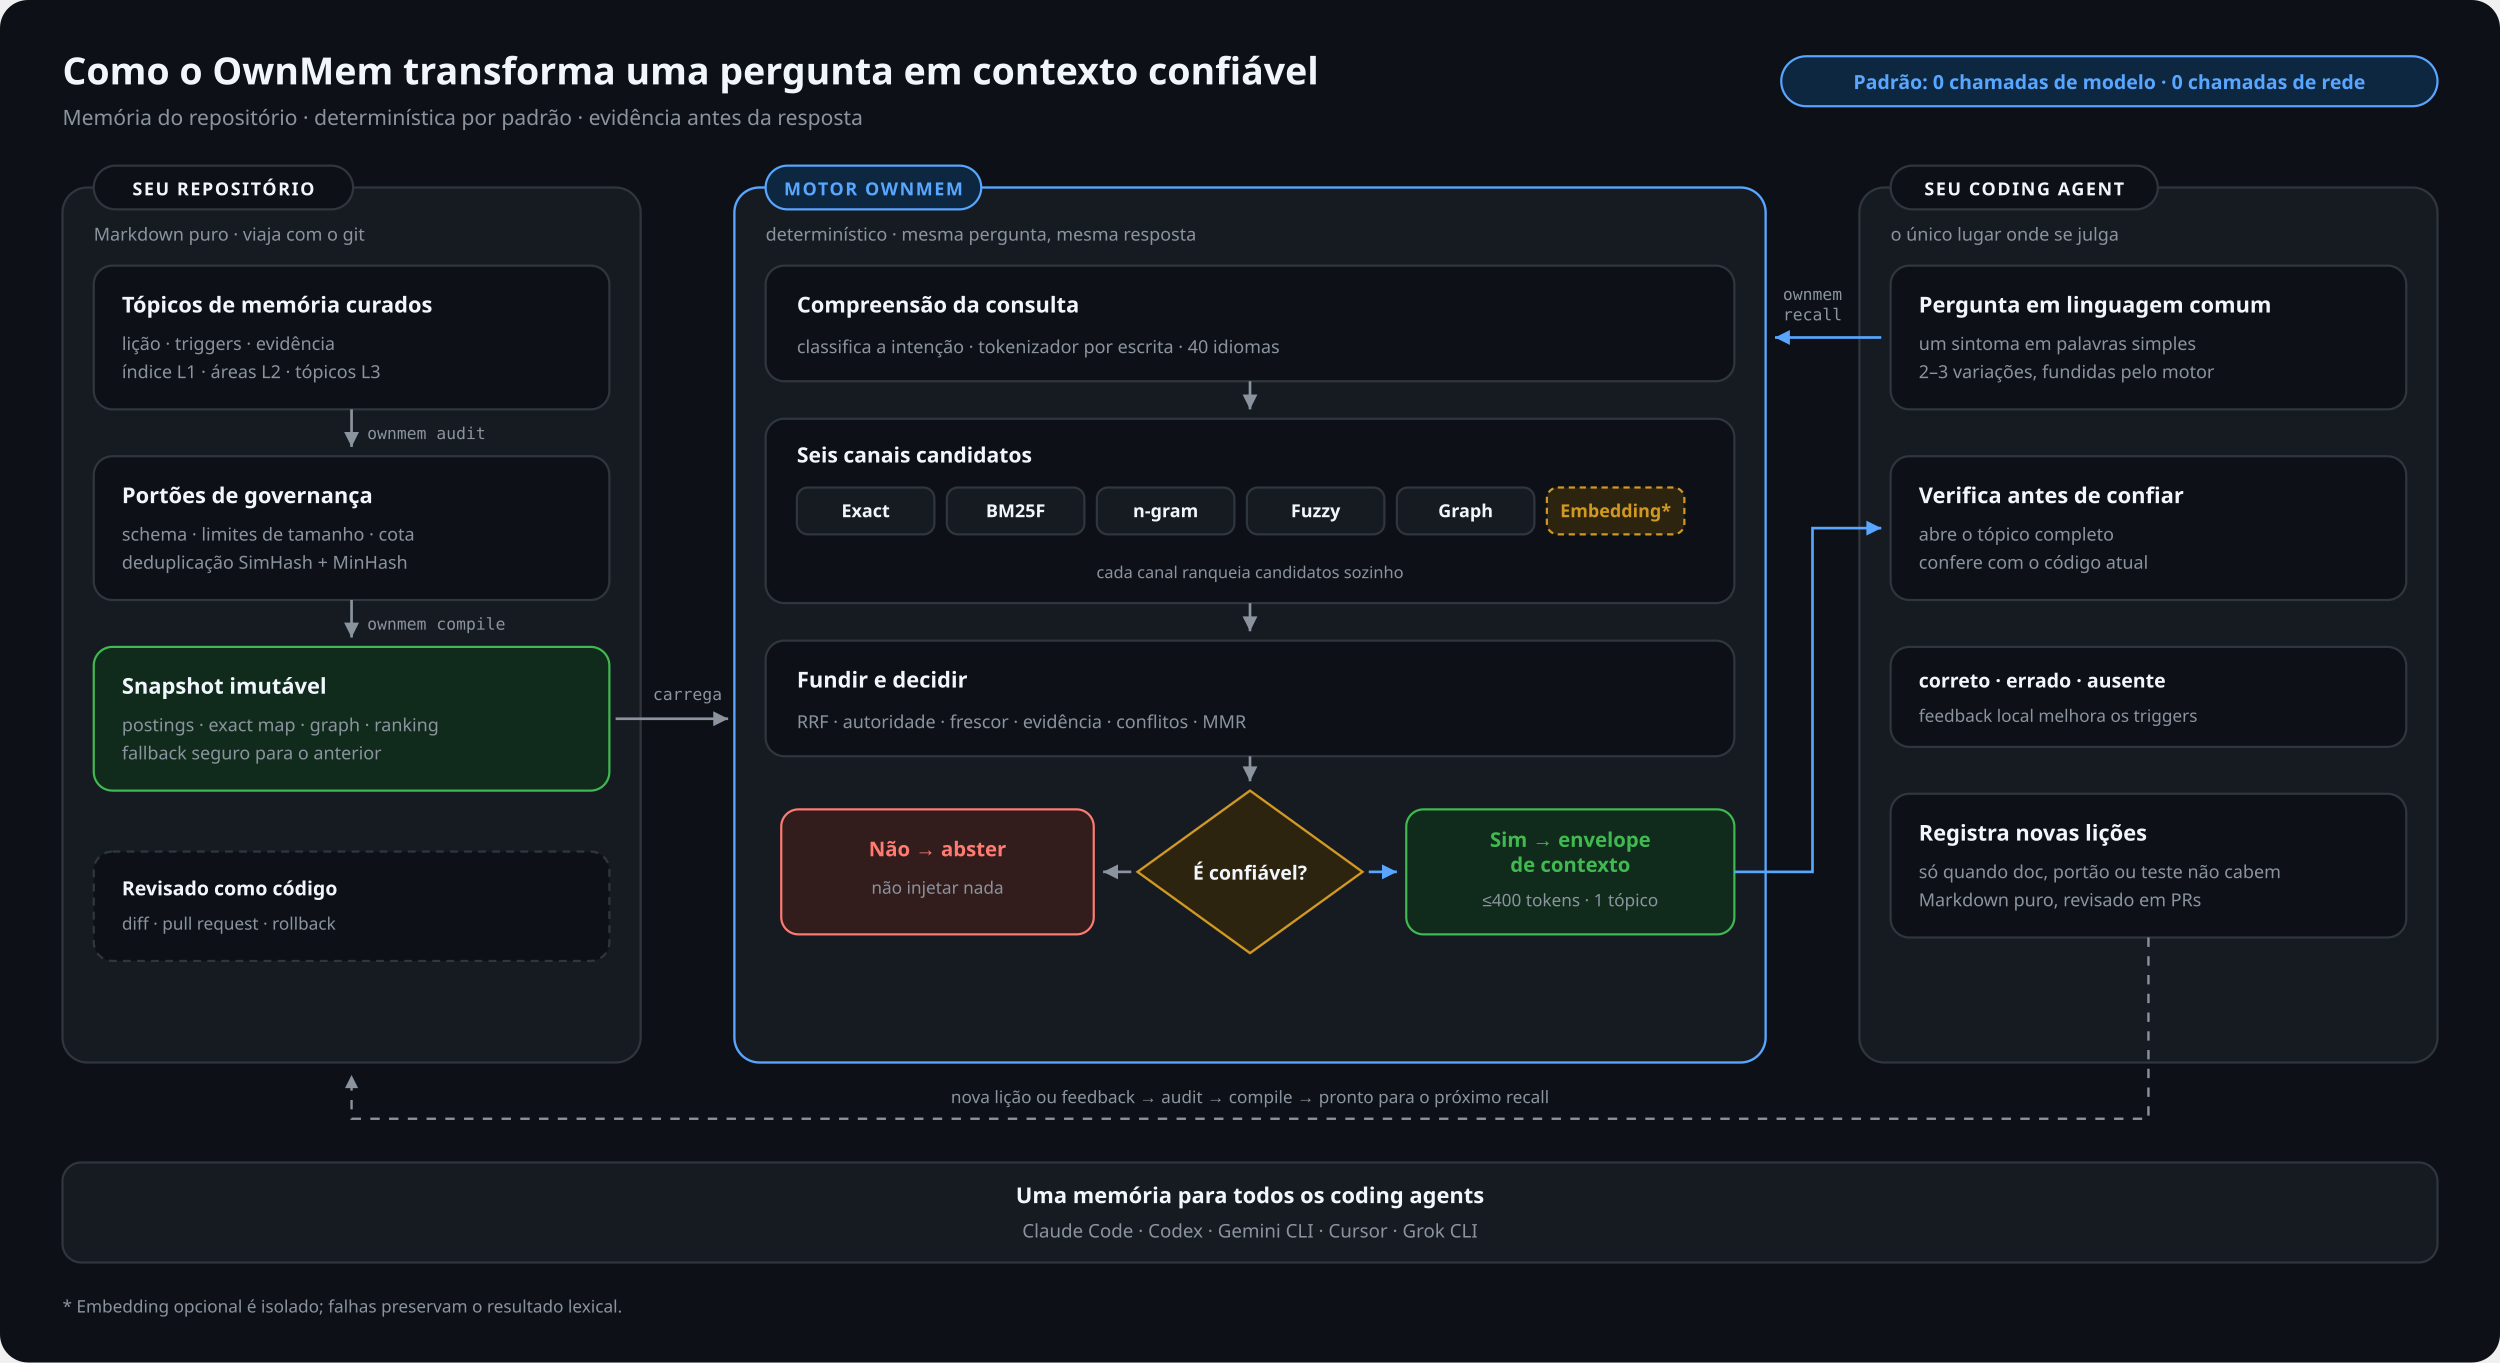
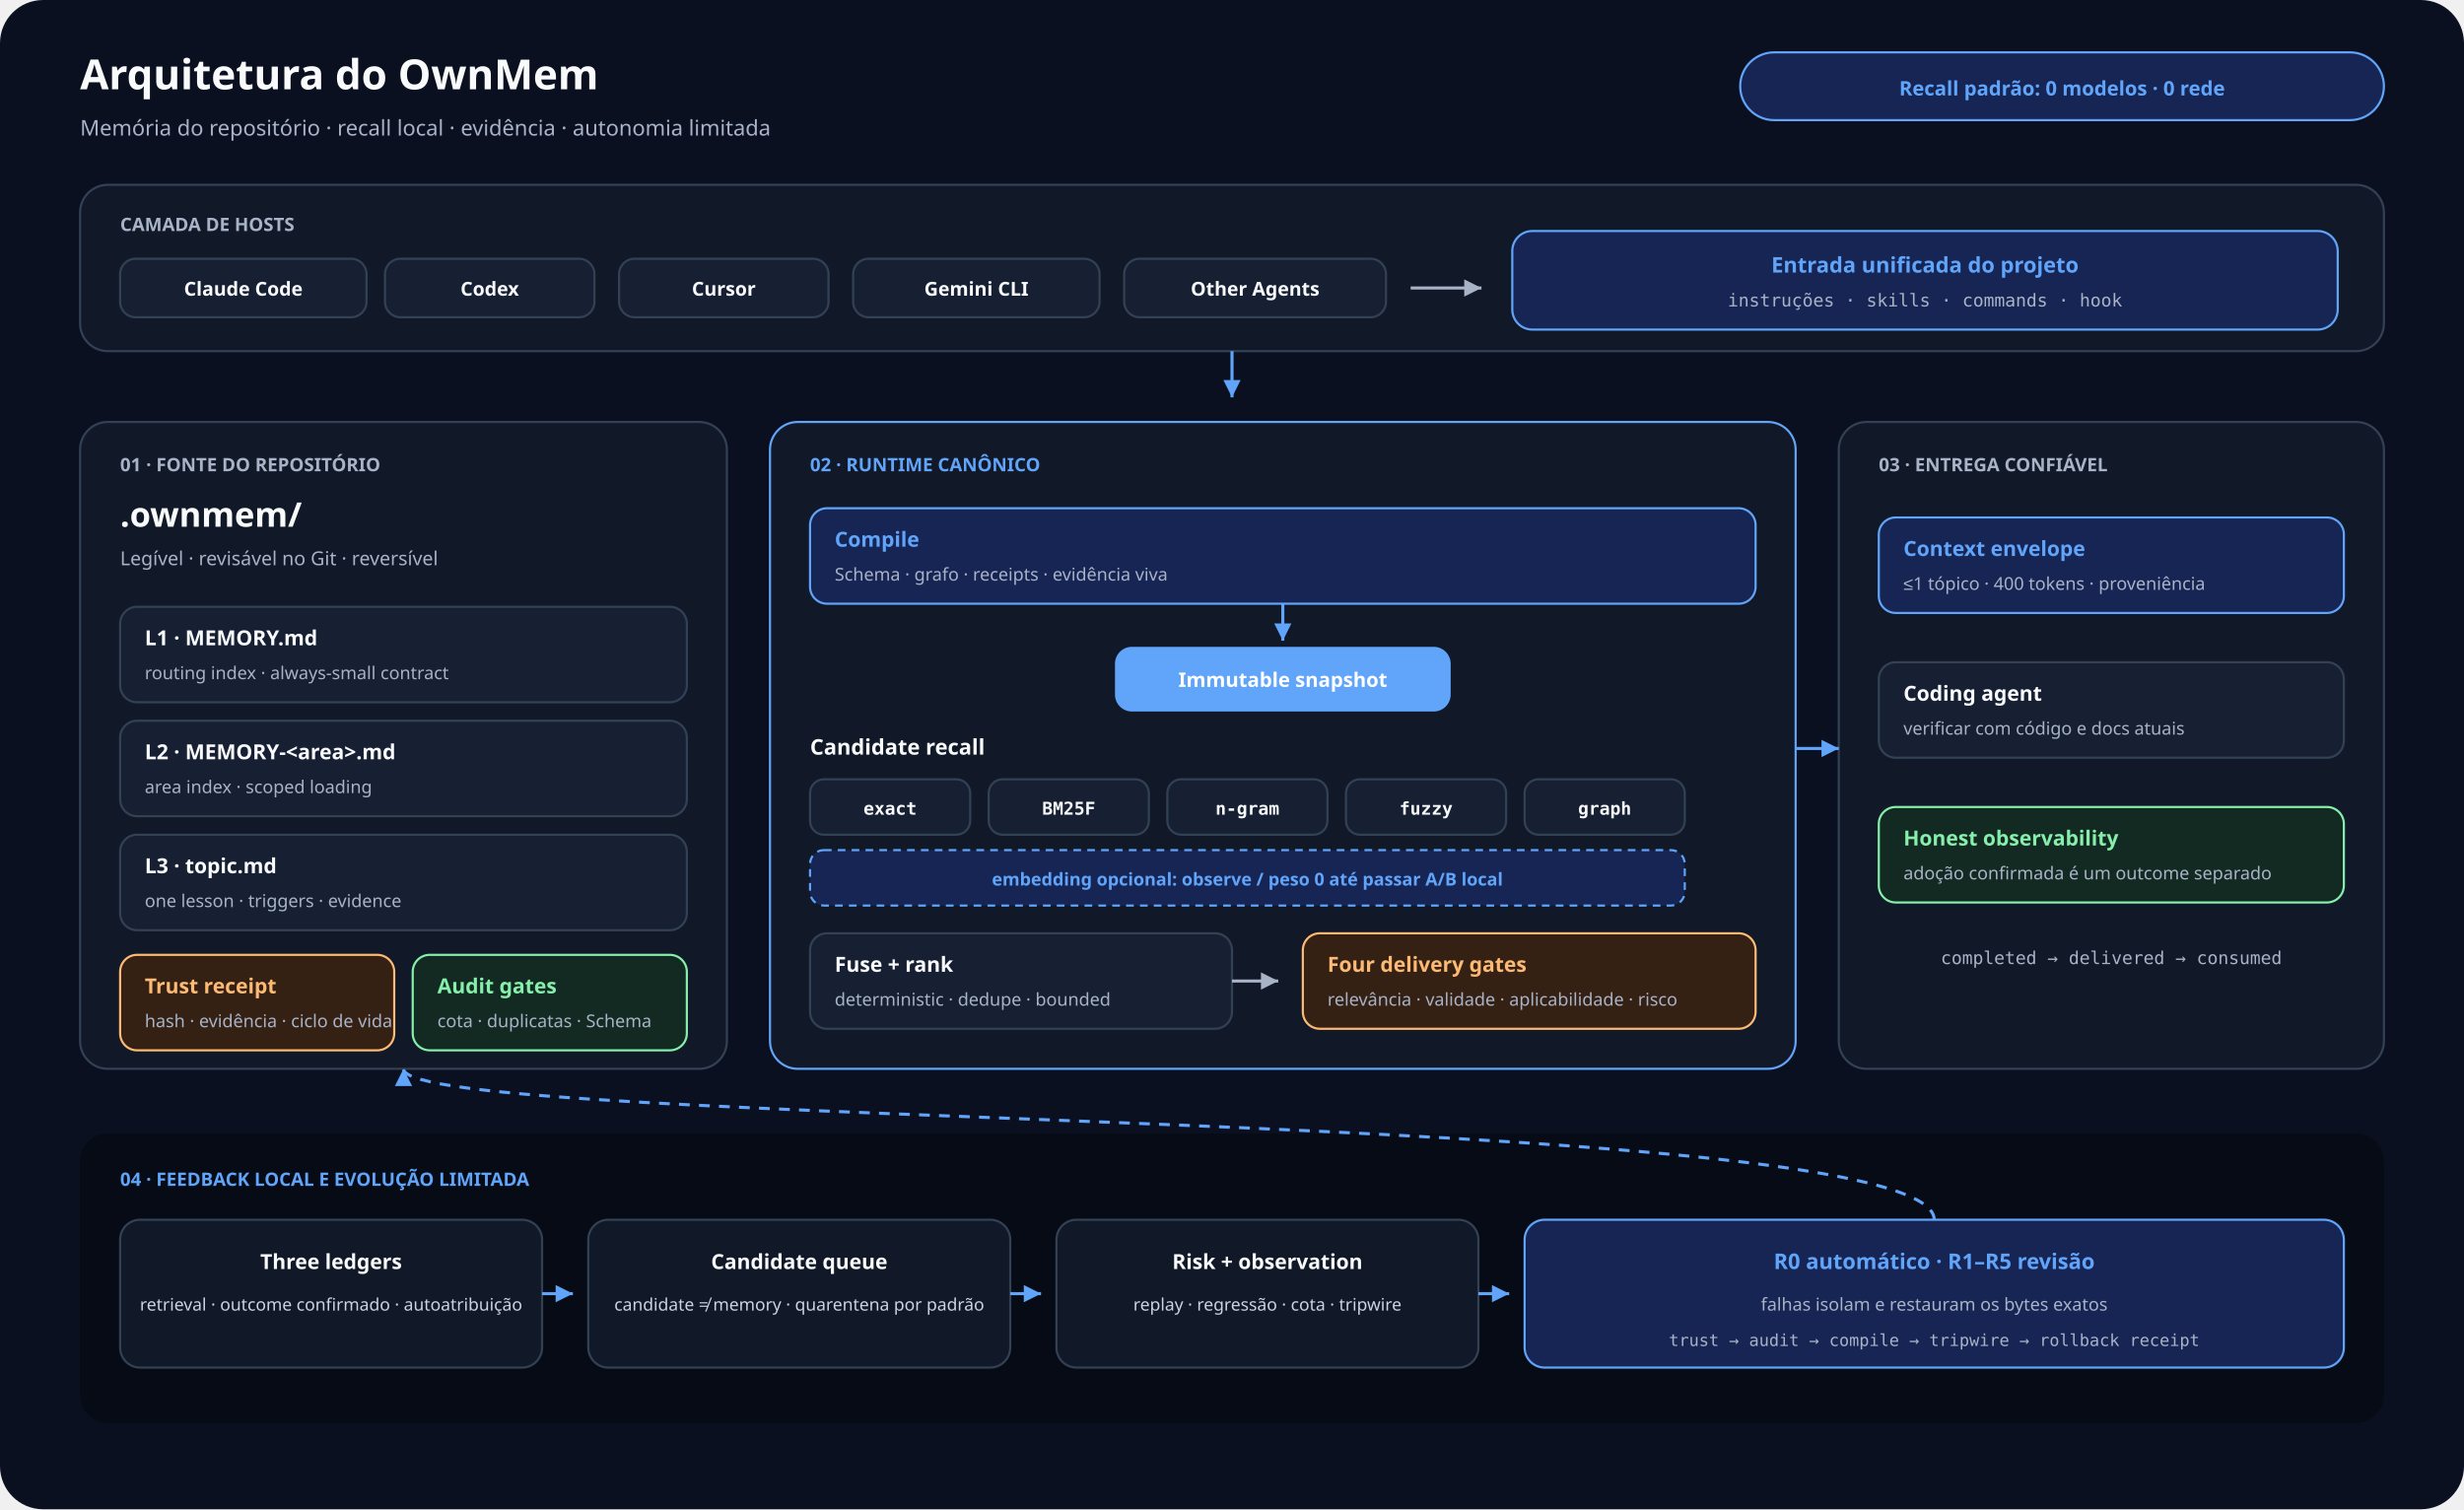
- <svg xmlns="http://www.w3.org/2000/svg" viewBox="0 0 1600 872" role="img" aria-labelledby="title description" font-family="-apple-system, BlinkMacSystemFont, 'Segoe UI', 'Noto Sans', 'Helvetica Neue', Arial, sans-serif">
+ <svg xmlns="http://www.w3.org/2000/svg" viewBox="0 0 1600 980" role="img" aria-labelledby="title description" font-family="-apple-system, BlinkMacSystemFont, 'Segoe UI', 'Noto Sans', Arial, sans-serif">
  <defs>
    <marker id="arrow" viewBox="0 0 10 10" refX="8" refY="5" markerWidth="7" markerHeight="7" orient="auto-start-reverse">
-       <path d="M 0 1 L 8 5 L 0 9 z" fill="#8b949e" />
+       <path d="M 0 1 L 8 5 L 0 9 z" fill="#a8b3c7" />
    </marker>
-     <marker id="accent" viewBox="0 0 10 10" refX="8" refY="5" markerWidth="7" markerHeight="7" orient="auto-start-reverse">
-       <path d="M 0 1 L 8 5 L 0 9 z" fill="#58a6ff" />
+     <marker id="arrowBlue" viewBox="0 0 10 10" refX="8" refY="5" markerWidth="7" markerHeight="7" orient="auto-start-reverse">
+       <path d="M 0 1 L 8 5 L 0 9 z" fill="#60a5fa" />
    </marker>
  </defs>
-   <rect x="0" y="0" width="1600" height="872" rx="18" fill="#0d1117" />
-   <text x="40" y="54" text-anchor="start" font-size="24" font-weight="700" fill="#f0f6fc">Como o OwnMem transforma uma pergunta em contexto confiável</text>
-   <text x="40" y="80" text-anchor="start" font-size="13.5" font-weight="400" fill="#8b949e">Memória do repositório · determinística por padrão · evidência antes da resposta</text>
-   <rect x="1140" y="36" width="420" height="32" rx="16" fill="#0d2740" stroke="#58a6ff" stroke-width="1.4" />
-   <text x="1350" y="57" text-anchor="middle" font-size="12.5" font-weight="600" fill="#58a6ff">Padrão: 0 chamadas de modelo · 0 chamadas de rede</text>
-   <rect x="40" y="120" width="370" height="560" rx="16" fill="#161b22" stroke="#30363d" stroke-width="1.4" />
-   <rect x="470" y="120" width="660" height="560" rx="16" fill="#161b22" stroke="#58a6ff" stroke-width="1.5" />
-   <rect x="1190" y="120" width="370" height="560" rx="16" fill="#161b22" stroke="#30363d" stroke-width="1.4" />
-   <rect x="60" y="106" width="166" height="28" rx="14" fill="#0d1117" stroke="#30363d" stroke-width="1.4" />
-   <text x="143" y="125" text-anchor="middle" font-size="11.5" font-weight="700" letter-spacing="1" fill="#f0f6fc">SEU REPOSITÓRIO</text>
-   <rect x="490" y="106" width="138" height="28" rx="14" fill="#0d2740" stroke="#58a6ff" stroke-width="1.4" />
-   <text x="559" y="125" text-anchor="middle" font-size="11.5" font-weight="700" letter-spacing="1" fill="#58a6ff">MOTOR OWNMEM</text>
-   <rect x="1210" y="106" width="171" height="28" rx="14" fill="#0d1117" stroke="#30363d" stroke-width="1.4" />
-   <text x="1295.5" y="125" text-anchor="middle" font-size="11.5" font-weight="700" letter-spacing="1" fill="#f0f6fc">SEU CODING AGENT</text>
-   <text x="60" y="154" text-anchor="start" font-size="11.5" font-weight="400" fill="#8b949e">Markdown puro · viaja com o git</text>
-   <text x="490" y="154" text-anchor="start" font-size="11.5" font-weight="400" fill="#8b949e">determinístico · mesma pergunta, mesma resposta</text>
-   <text x="1210" y="154" text-anchor="start" font-size="11.5" font-weight="400" fill="#8b949e">o único lugar onde se julga</text>
-   <rect x="60" y="170" width="330" height="92" rx="12" fill="#0d1117" stroke="#30363d" stroke-width="1.4" />
-   <text x="78" y="200" text-anchor="start" font-size="14" font-weight="650" fill="#f0f6fc">Tópicos de memória curados</text>
-   <text x="78" y="224" text-anchor="start" font-size="11.5" font-weight="400" fill="#8b949e">lição · triggers · evidência</text>
-   <text x="78" y="242" text-anchor="start" font-size="11.5" font-weight="400" fill="#8b949e">índice L1 · áreas L2 · tópicos L3</text>
-   <path d="M 225 262 L 225 286" fill="none" stroke="#8b949e" stroke-width="1.7" marker-end="url(#arrow)" />
-   <text x="235" y="281" text-anchor="start" font-size="10.5" font-weight="400" font-family="ui-monospace, SFMono-Regular, 'SF Mono', Menlo, Consolas, monospace" fill="#8b949e">ownmem audit</text>
-   <rect x="60" y="292" width="330" height="92" rx="12" fill="#0d1117" stroke="#30363d" stroke-width="1.4" />
-   <text x="78" y="322" text-anchor="start" font-size="14" font-weight="650" fill="#f0f6fc">Portões de governança</text>
-   <text x="78" y="346" text-anchor="start" font-size="11.5" font-weight="400" fill="#8b949e">schema · limites de tamanho · cota</text>
-   <text x="78" y="364" text-anchor="start" font-size="11.5" font-weight="400" fill="#8b949e">deduplicação SimHash + MinHash</text>
-   <path d="M 225 384 L 225 408" fill="none" stroke="#8b949e" stroke-width="1.7" marker-end="url(#arrow)" />
-   <text x="235" y="403" text-anchor="start" font-size="10.5" font-weight="400" font-family="ui-monospace, SFMono-Regular, 'SF Mono', Menlo, Consolas, monospace" fill="#8b949e">ownmem compile</text>
-   <rect x="60" y="414" width="330" height="92" rx="12" fill="#102b1c" stroke="#3fb950" stroke-width="1.4" />
-   <text x="78" y="444" text-anchor="start" font-size="14" font-weight="650" fill="#f0f6fc">Snapshot imutável</text>
-   <text x="78" y="468" text-anchor="start" font-size="11.5" font-weight="400" fill="#8b949e">postings · exact map · graph · ranking</text>
-   <text x="78" y="486" text-anchor="start" font-size="11.5" font-weight="400" fill="#8b949e">fallback seguro para o anterior</text>
-   <rect x="60" y="545" width="330" height="70" rx="12" fill="#0d1117" stroke="#30363d" stroke-width="1.4" stroke-dasharray="5 4" />
-   <text x="78" y="573" text-anchor="start" font-size="12.5" font-weight="600" fill="#f0f6fc">Revisado como código</text>
-   <text x="78" y="595" text-anchor="start" font-size="11" font-weight="400" fill="#8b949e">diff · pull request · rollback</text>
-   <text x="440" y="448" text-anchor="middle" font-size="10.5" font-weight="400" font-family="ui-monospace, SFMono-Regular, 'SF Mono', Menlo, Consolas, monospace" fill="#8b949e">carrega</text>
-   <path d="M 394 460 L 466 460" fill="none" stroke="#8b949e" stroke-width="1.7" marker-end="url(#arrow)" />
-   <rect x="490" y="170" width="620" height="74" rx="12" fill="#0d1117" stroke="#30363d" stroke-width="1.4" />
-   <text x="510" y="200" text-anchor="start" font-size="14" font-weight="650" fill="#f0f6fc">Compreensão da consulta</text>
-   <text x="510" y="226" text-anchor="start" font-size="11.5" font-weight="400" fill="#8b949e">classifica a intenção · tokenizador por escrita · 40 idiomas</text>
-   <path d="M 800 244 L 800 262" fill="none" stroke="#8b949e" stroke-width="1.7" marker-end="url(#arrow)" />
-   <rect x="490" y="268" width="620" height="118" rx="12" fill="#0d1117" stroke="#30363d" stroke-width="1.4" />
-   <text x="510" y="296" text-anchor="start" font-size="13.5" font-weight="650" fill="#f0f6fc">Seis canais candidatos</text>
-   <rect x="510" y="312" width="88" height="30" rx="7" fill="#161b22" stroke="#30363d" stroke-width="1.4" />
-   <text x="554" y="331" text-anchor="middle" font-size="11.5" font-weight="600" fill="#f0f6fc">Exact</text>
-   <rect x="606" y="312" width="88" height="30" rx="7" fill="#161b22" stroke="#30363d" stroke-width="1.4" />
-   <text x="650" y="331" text-anchor="middle" font-size="11.5" font-weight="600" fill="#f0f6fc">BM25F</text>
-   <rect x="702" y="312" width="88" height="30" rx="7" fill="#161b22" stroke="#30363d" stroke-width="1.4" />
-   <text x="746" y="331" text-anchor="middle" font-size="11.5" font-weight="600" fill="#f0f6fc">n-gram</text>
-   <rect x="798" y="312" width="88" height="30" rx="7" fill="#161b22" stroke="#30363d" stroke-width="1.4" />
-   <text x="842" y="331" text-anchor="middle" font-size="11.5" font-weight="600" fill="#f0f6fc">Fuzzy</text>
-   <rect x="894" y="312" width="88" height="30" rx="7" fill="#161b22" stroke="#30363d" stroke-width="1.4" />
-   <text x="938" y="331" text-anchor="middle" font-size="11.5" font-weight="600" fill="#f0f6fc">Graph</text>
-   <rect x="990" y="312" width="88" height="30" rx="7" fill="#2d240f" stroke="#d29922" stroke-width="1.4" stroke-dasharray="4 3" />
-   <text x="1034" y="331" text-anchor="middle" font-size="11.5" font-weight="600" fill="#d29922">Embedding*</text>
-   <text x="800" y="370" text-anchor="middle" font-size="10.5" font-weight="400" fill="#8b949e">cada canal ranqueia candidatos sozinho</text>
-   <path d="M 800 386 L 800 404" fill="none" stroke="#8b949e" stroke-width="1.7" marker-end="url(#arrow)" />
-   <rect x="490" y="410" width="620" height="74" rx="12" fill="#0d1117" stroke="#30363d" stroke-width="1.4" />
-   <text x="510" y="440" text-anchor="start" font-size="14" font-weight="650" fill="#f0f6fc">Fundir e decidir</text>
-   <text x="510" y="466" text-anchor="start" font-size="11.5" font-weight="400" fill="#8b949e">RRF · autoridade · frescor · evidência · conflitos · MMR</text>
-   <path d="M 800 484 L 800 500" fill="none" stroke="#8b949e" stroke-width="1.7" marker-end="url(#arrow)" />
-   <polygon points="800,506 872,558 800,610 728,558" fill="#2d240f" stroke="#d29922" stroke-width="1.5" />
-   <text x="800" y="563" text-anchor="middle" font-size="12.5" font-weight="650" fill="#f0f6fc">É confiável?</text>
-   <rect x="500" y="518" width="200" height="80" rx="11" fill="#321d1c" stroke="#ff7b72" stroke-width="1.4" />
-   <text x="600" y="548" text-anchor="middle" font-size="13" font-weight="650" fill="#ff7b72">Não → abster</text>
-   <text x="600" y="572" text-anchor="middle" font-size="11" font-weight="400" fill="#8b949e">não injetar nada</text>
-   <path d="M 724 558 L 706 558" fill="none" stroke="#8b949e" stroke-width="1.7" marker-end="url(#arrow)" />
-   <rect x="900" y="518" width="210" height="80" rx="11" fill="#102b1c" stroke="#3fb950" stroke-width="1.4" />
-   <text x="1005" y="542" text-anchor="middle" font-size="13" font-weight="650" fill="#3fb950">Sim → envelope</text>
-   <text x="1005" y="558" text-anchor="middle" font-size="13" font-weight="650" fill="#3fb950">de contexto</text>
-   <text x="1005" y="580" text-anchor="middle" font-size="11" font-weight="400" fill="#8b949e">≤400 tokens · 1 tópico</text>
-   <path d="M 876 558 L 894 558" fill="none" stroke="#58a6ff" stroke-width="1.7" marker-end="url(#accent)" />
-   <path d="M 1110 558 L 1160 558 L 1160 338 L 1204 338" fill="none" stroke="#58a6ff" stroke-width="1.7" marker-end="url(#accent)" />
-   <rect x="1210" y="170" width="330" height="92" rx="12" fill="#0d1117" stroke="#30363d" stroke-width="1.4" />
-   <text x="1228" y="200" text-anchor="start" font-size="14" font-weight="650" fill="#f0f6fc">Pergunta em linguagem comum</text>
-   <text x="1228" y="224" text-anchor="start" font-size="11.5" font-weight="400" fill="#8b949e">um sintoma em palavras simples</text>
-   <text x="1228" y="242" text-anchor="start" font-size="11.5" font-weight="400" fill="#8b949e">2–3 variações, fundidas pelo motor</text>
-   <rect x="1210" y="292" width="330" height="92" rx="12" fill="#0d1117" stroke="#30363d" stroke-width="1.4" />
-   <text x="1228" y="322" text-anchor="start" font-size="14" font-weight="650" fill="#f0f6fc">Verifica antes de confiar</text>
-   <text x="1228" y="346" text-anchor="start" font-size="11.5" font-weight="400" fill="#8b949e">abre o tópico completo</text>
-   <text x="1228" y="364" text-anchor="start" font-size="11.5" font-weight="400" fill="#8b949e">confere com o código atual</text>
-   <rect x="1210" y="414" width="330" height="64" rx="12" fill="#0d1117" stroke="#30363d" stroke-width="1.4" />
-   <text x="1228" y="440" text-anchor="start" font-size="12.5" font-weight="650" fill="#f0f6fc">correto · errado · ausente</text>
-   <text x="1228" y="462" text-anchor="start" font-size="11" font-weight="400" fill="#8b949e">feedback local melhora os triggers</text>
-   <rect x="1210" y="508" width="330" height="92" rx="12" fill="#0d1117" stroke="#30363d" stroke-width="1.4" />
-   <text x="1228" y="538" text-anchor="start" font-size="14" font-weight="650" fill="#f0f6fc">Registra novas lições</text>
-   <text x="1228" y="562" text-anchor="start" font-size="11.5" font-weight="400" fill="#8b949e">só quando doc, portão ou teste não cabem</text>
-   <text x="1228" y="580" text-anchor="start" font-size="11.5" font-weight="400" fill="#8b949e">Markdown puro, revisado em PRs</text>
-   <text x="1160" y="192" text-anchor="middle" font-size="10.5" font-weight="400" font-family="ui-monospace, SFMono-Regular, 'SF Mono', Menlo, Consolas, monospace" fill="#8b949e">ownmem</text>
-   <text x="1160" y="205" text-anchor="middle" font-size="10.5" font-weight="400" font-family="ui-monospace, SFMono-Regular, 'SF Mono', Menlo, Consolas, monospace" fill="#8b949e">recall</text>
-   <path d="M 1204 216 L 1136 216 " fill="none" stroke="#58a6ff" stroke-width="1.7" marker-end="url(#accent)" />
-   <path d="M 1375 600 L 1375 716 L 225 716 L 225 688" fill="none" stroke="#8b949e" stroke-width="1.5" stroke-dasharray="6 6" marker-end="url(#arrow)" />
-   <text x="800" y="706" text-anchor="middle" font-size="11" font-weight="400" fill="#8b949e">nova lição ou feedback → audit → compile → pronto para o próximo recall</text>
-   <rect x="40" y="744" width="1520" height="64" rx="12" fill="#161b22" stroke="#30363d" stroke-width="1.4" />
-   <text x="800" y="770" text-anchor="middle" font-size="14" font-weight="650" fill="#f0f6fc">Uma memória para todos os coding agents</text>
-   <text x="800" y="792" text-anchor="middle" font-size="12" font-weight="400" fill="#8b949e">Claude Code · Codex · Gemini CLI · Cursor · Grok CLI</text>
-   <text x="40" y="840" text-anchor="start" font-size="11" font-weight="400" fill="#8b949e">* Embedding opcional é isolado; falhas preservam o resultado lexical.</text>
+   <rect x="0" y="0" width="1600" height="980" rx="28" fill="#0b1020" />
+   <text x="52" y="58" text-anchor="start" font-size="27" font-weight="750" fill="#f8fafc">Arquitetura do OwnMem</text>
+   <text x="52" y="88" text-anchor="start" font-size="14" font-weight="500" fill="#a8b3c7">Memória do repositório · recall local · evidência · autonomia limitada</text>
+   <rect x="1130" y="34" width="418" height="44" rx="22" fill="#172554" stroke="#60a5fa" stroke-width="1.4" />
+   <text x="1339" y="62" text-anchor="middle" font-size="13" font-weight="650" fill="#60a5fa">Recall padrão: 0 modelos · 0 rede</text>
+   <rect x="52" y="120" width="1496" height="108" rx="18" fill="#111827" stroke="#334155" stroke-width="1.4" />
+   <text x="78" y="150" text-anchor="start" font-size="12" font-weight="750" fill="#a8b3c7">CAMADA DE HOSTS</text>
+   <rect x="78" y="168" width="160" height="38" rx="10" fill="#172033" stroke="#334155" stroke-width="1.4" />
+   <text x="158" y="192" text-anchor="middle" font-size="12.5" font-weight="650" fill="#f8fafc">Claude Code</text>
+   <rect x="250" y="168" width="136" height="38" rx="10" fill="#172033" stroke="#334155" stroke-width="1.4" />
+   <text x="318" y="192" text-anchor="middle" font-size="12.5" font-weight="650" fill="#f8fafc">Codex</text>
+   <rect x="402" y="168" width="136" height="38" rx="10" fill="#172033" stroke="#334155" stroke-width="1.4" />
+   <text x="470" y="192" text-anchor="middle" font-size="12.5" font-weight="650" fill="#f8fafc">Cursor</text>
+   <rect x="554" y="168" width="160" height="38" rx="10" fill="#172033" stroke="#334155" stroke-width="1.4" />
+   <text x="634" y="192" text-anchor="middle" font-size="12.5" font-weight="650" fill="#f8fafc">Gemini CLI</text>
+   <rect x="730" y="168" width="170" height="38" rx="10" fill="#172033" stroke="#334155" stroke-width="1.4" />
+   <text x="815" y="192" text-anchor="middle" font-size="12.5" font-weight="650" fill="#f8fafc">Other Agents</text>
+   <path d="M 916 187 L 962 187" fill="none" stroke="#a8b3c7" stroke-width="2" marker-end="url(#arrow)" />
+   <rect x="982" y="150" width="536" height="64" rx="13" fill="#172554" stroke="#60a5fa" stroke-width="1.4" />
+   <text x="1250" y="177" text-anchor="middle" font-size="14" font-weight="700" fill="#60a5fa">Entrada unificada do projeto</text>
+   <text x="1250" y="199" text-anchor="middle" font-size="11.5" font-weight="400" font-family="ui-monospace, SFMono-Regular, Menlo, Consolas, monospace" fill="#a8b3c7">instruções · skills · commands · hook</text>
+   <path d="M 800 228 L 800 258" fill="none" stroke="#60a5fa" stroke-width="2" marker-end="url(#arrowBlue)" />
+   <rect x="52" y="274" width="420" height="420" rx="18" fill="#111827" stroke="#334155" stroke-width="1.4" />
+   <text x="78" y="306" text-anchor="start" font-size="12" font-weight="750" fill="#a8b3c7">01 · FONTE DO REPOSITÓRIO</text>
+   <text x="78" y="342" text-anchor="start" font-size="22" font-weight="750" fill="#f8fafc">.ownmem/</text>
+   <text x="78" y="367" text-anchor="start" font-size="12.5" font-weight="400" fill="#a8b3c7">Legível · revisável no Git · reversível</text>
+   <rect x="78" y="394" width="368" height="62" rx="11" fill="#172033" stroke="#334155" stroke-width="1.4" />
+   <text x="94" y="419" text-anchor="start" font-size="13.5" font-weight="700" fill="#f8fafc">L1 · MEMORY.md</text>
+   <text x="94" y="441" text-anchor="start" font-size="11.5" font-weight="400" fill="#a8b3c7">routing index · always-small contract</text>
+   <rect x="78" y="468" width="368" height="62" rx="11" fill="#172033" stroke="#334155" stroke-width="1.4" />
+   <text x="94" y="493" text-anchor="start" font-size="13.5" font-weight="700" fill="#f8fafc">L2 · MEMORY-&lt;area&gt;.md</text>
+   <text x="94" y="515" text-anchor="start" font-size="11.5" font-weight="400" fill="#a8b3c7">area index · scoped loading</text>
+   <rect x="78" y="542" width="368" height="62" rx="11" fill="#172033" stroke="#334155" stroke-width="1.4" />
+   <text x="94" y="567" text-anchor="start" font-size="13.5" font-weight="700" fill="#f8fafc">L3 · topic.md</text>
+   <text x="94" y="589" text-anchor="start" font-size="11.5" font-weight="400" fill="#a8b3c7">one lesson · triggers · evidence</text>
+   <rect x="78" y="620" width="178" height="62" rx="11" fill="#352114" stroke="#fdba74" stroke-width="1.4" />
+   <text x="94" y="645" text-anchor="start" font-size="13.5" font-weight="700" fill="#fdba74">Trust receipt</text>
+   <text x="94" y="667" text-anchor="start" font-size="11.5" font-weight="400" fill="#a8b3c7">hash · evidência · ciclo de vida</text>
+   <rect x="268" y="620" width="178" height="62" rx="11" fill="#132a22" stroke="#86efac" stroke-width="1.4" />
+   <text x="284" y="645" text-anchor="start" font-size="13.5" font-weight="700" fill="#86efac">Audit gates</text>
+   <text x="284" y="667" text-anchor="start" font-size="11.5" font-weight="400" fill="#a8b3c7">cota · duplicatas · Schema</text>
+   <rect x="500" y="274" width="666" height="420" rx="18" fill="#111827" stroke="#60a5fa" stroke-width="1.4" />
+   <text x="526" y="306" text-anchor="start" font-size="12" font-weight="750" fill="#60a5fa">02 · RUNTIME CANÔNICO</text>
+   <rect x="526" y="330" width="614" height="62" rx="11" fill="#172554" stroke="#60a5fa" stroke-width="1.4" />
+   <text x="542" y="355" text-anchor="start" font-size="13.5" font-weight="700" fill="#60a5fa">Compile</text>
+   <text x="542" y="377" text-anchor="start" font-size="11.5" font-weight="400" fill="#a8b3c7">Schema · grafo · receipts · evidência viva</text>
+   <path d="M 833 392 L 833 416" fill="none" stroke="#60a5fa" stroke-width="2" marker-end="url(#arrowBlue)" />
+   <rect x="724" y="420" width="218" height="42" rx="11" fill="#60a5fa" />
+   <text x="833" y="446" text-anchor="middle" font-size="13" font-weight="700" fill="#ffffff">Immutable snapshot</text>
+   <text x="526" y="490" text-anchor="start" font-size="14" font-weight="700" fill="#f8fafc">Candidate recall</text>
+   <rect x="526" y="506" width="104" height="36" rx="9" fill="#172033" stroke="#334155" stroke-width="1.4" />
+   <text x="578" y="529" text-anchor="middle" font-size="11.5" font-weight="650" font-family="ui-monospace, SFMono-Regular, Menlo, Consolas, monospace" fill="#f8fafc">exact</text>
+   <rect x="642" y="506" width="104" height="36" rx="9" fill="#172033" stroke="#334155" stroke-width="1.4" />
+   <text x="694" y="529" text-anchor="middle" font-size="11.5" font-weight="650" font-family="ui-monospace, SFMono-Regular, Menlo, Consolas, monospace" fill="#f8fafc">BM25F</text>
+   <rect x="758" y="506" width="104" height="36" rx="9" fill="#172033" stroke="#334155" stroke-width="1.4" />
+   <text x="810" y="529" text-anchor="middle" font-size="11.5" font-weight="650" font-family="ui-monospace, SFMono-Regular, Menlo, Consolas, monospace" fill="#f8fafc">n-gram</text>
+   <rect x="874" y="506" width="104" height="36" rx="9" fill="#172033" stroke="#334155" stroke-width="1.4" />
+   <text x="926" y="529" text-anchor="middle" font-size="11.5" font-weight="650" font-family="ui-monospace, SFMono-Regular, Menlo, Consolas, monospace" fill="#f8fafc">fuzzy</text>
+   <rect x="990" y="506" width="104" height="36" rx="9" fill="#172033" stroke="#334155" stroke-width="1.4" />
+   <text x="1042" y="529" text-anchor="middle" font-size="11.5" font-weight="650" font-family="ui-monospace, SFMono-Regular, Menlo, Consolas, monospace" fill="#f8fafc">graph</text>
+   <rect x="526" y="552" width="568" height="36" rx="9" fill="#172554" stroke="#60a5fa" stroke-width="1.4" stroke-dasharray="5 4" />
+   <text x="810" y="575" text-anchor="middle" font-size="11.5" font-weight="600" fill="#60a5fa">embedding opcional: observe / peso 0 até passar A/B local</text>
+   <rect x="526" y="606" width="274" height="62" rx="11" fill="#172033" stroke="#334155" stroke-width="1.4" />
+   <text x="542" y="631" text-anchor="start" font-size="13.5" font-weight="700" fill="#f8fafc">Fuse + rank</text>
+   <text x="542" y="653" text-anchor="start" font-size="11.5" font-weight="400" fill="#a8b3c7">deterministic · dedupe · bounded</text>
+   <path d="M 800 637 L 830 637" fill="none" stroke="#a8b3c7" stroke-width="2" marker-end="url(#arrow)" />
+   <rect x="846" y="606" width="294" height="62" rx="11" fill="#352114" stroke="#fdba74" stroke-width="1.4" />
+   <text x="862" y="631" text-anchor="start" font-size="13.5" font-weight="700" fill="#fdba74">Four delivery gates</text>
+   <text x="862" y="653" text-anchor="start" font-size="11.5" font-weight="400" fill="#a8b3c7">relevância · validade · aplicabilidade · risco</text>
+   <rect x="1194" y="274" width="354" height="420" rx="18" fill="#111827" stroke="#334155" stroke-width="1.4" />
+   <text x="1220" y="306" text-anchor="start" font-size="12" font-weight="750" fill="#a8b3c7">03 · ENTREGA CONFIÁVEL</text>
+   <rect x="1220" y="336" width="302" height="62" rx="11" fill="#172554" stroke="#60a5fa" stroke-width="1.4" />
+   <text x="1236" y="361" text-anchor="start" font-size="13.5" font-weight="700" fill="#60a5fa">Context envelope</text>
+   <text x="1236" y="383" text-anchor="start" font-size="11.5" font-weight="400" fill="#a8b3c7">≤1 tópico · 400 tokens · proveniência</text>
+   <path d="M 1166 486 L 1194 486" fill="none" stroke="#60a5fa" stroke-width="2" marker-end="url(#arrowBlue)" />
+   <rect x="1220" y="430" width="302" height="62" rx="11" fill="#172033" stroke="#334155" stroke-width="1.4" />
+   <text x="1236" y="455" text-anchor="start" font-size="13.5" font-weight="700" fill="#f8fafc">Coding agent</text>
+   <text x="1236" y="477" text-anchor="start" font-size="11.5" font-weight="400" fill="#a8b3c7">verificar com código e docs atuais</text>
+   <rect x="1220" y="524" width="302" height="62" rx="11" fill="#132a22" stroke="#86efac" stroke-width="1.4" />
+   <text x="1236" y="549" text-anchor="start" font-size="13.5" font-weight="700" fill="#86efac">Honest observability</text>
+   <text x="1236" y="571" text-anchor="start" font-size="11.5" font-weight="400" fill="#a8b3c7">adoção confirmada é um outcome separado</text>
+   <text x="1371" y="626" text-anchor="middle" font-size="11.5" font-weight="500" font-family="ui-monospace, SFMono-Regular, Menlo, Consolas, monospace" fill="#a8b3c7">completed → delivered → consumed</text>
+   <rect x="52" y="736" width="1496" height="188" rx="18" fill="#060b16" />
+   <text x="78" y="770" text-anchor="start" font-size="12" font-weight="750" fill="#60a5fa">04 · FEEDBACK LOCAL E EVOLUÇÃO LIMITADA</text>
+   <rect x="78" y="792" width="274" height="96" rx="13" fill="#111827" stroke="#334155" stroke-width="1.4" />
+   <text x="215" y="824" text-anchor="middle" font-size="13.5" font-weight="700" fill="#f8fafc">Three ledgers</text>
+   <text x="215" y="851" text-anchor="middle" font-size="11.2" font-weight="400" fill="#cbd5e1">retrieval · outcome confirmado · autoatribuição</text>
+   <rect x="382" y="792" width="274" height="96" rx="13" fill="#111827" stroke="#334155" stroke-width="1.4" />
+   <text x="519" y="824" text-anchor="middle" font-size="13.5" font-weight="700" fill="#f8fafc">Candidate queue</text>
+   <text x="519" y="851" text-anchor="middle" font-size="11.2" font-weight="400" fill="#cbd5e1">candidate ≠ memory · quarentena por padrão</text>
+   <rect x="686" y="792" width="274" height="96" rx="13" fill="#111827" stroke="#334155" stroke-width="1.4" />
+   <text x="823" y="824" text-anchor="middle" font-size="13.5" font-weight="700" fill="#f8fafc">Risk + observation</text>
+   <text x="823" y="851" text-anchor="middle" font-size="11.2" font-weight="400" fill="#cbd5e1">replay · regressão · cota · tripwire</text>
+   <path d="M 352 840 L 372 840" fill="none" stroke="#60a5fa" stroke-width="2" marker-end="url(#arrowBlue)" />
+   <path d="M 656 840 L 676 840" fill="none" stroke="#60a5fa" stroke-width="2" marker-end="url(#arrowBlue)" />
+   <path d="M 960 840 L 980 840" fill="none" stroke="#60a5fa" stroke-width="2" marker-end="url(#arrowBlue)" />
+   <rect x="990" y="792" width="532" height="96" rx="13" fill="#172554" stroke="#60a5fa" stroke-width="1.4" />
+   <text x="1256" y="824" text-anchor="middle" font-size="14" font-weight="750" fill="#60a5fa">R0 automático · R1–R5 revisão</text>
+   <text x="1256" y="851" text-anchor="middle" font-size="11.5" font-weight="500" fill="#a8b3c7">falhas isolam e restauram os bytes exatos</text>
+   <text x="1256" y="874" text-anchor="middle" font-size="10.8" font-weight="500" font-family="ui-monospace, SFMono-Regular, Menlo, Consolas, monospace" fill="#a8b3c7">trust → audit → compile → tripwire → rollback receipt</text>
+   <path d="M 1256 792 C 1256 718, 262 734, 262 694" fill="none" stroke="#60a5fa" stroke-width="2" stroke-dasharray="7 6" marker-end="url(#arrowBlue)" />
</svg>
